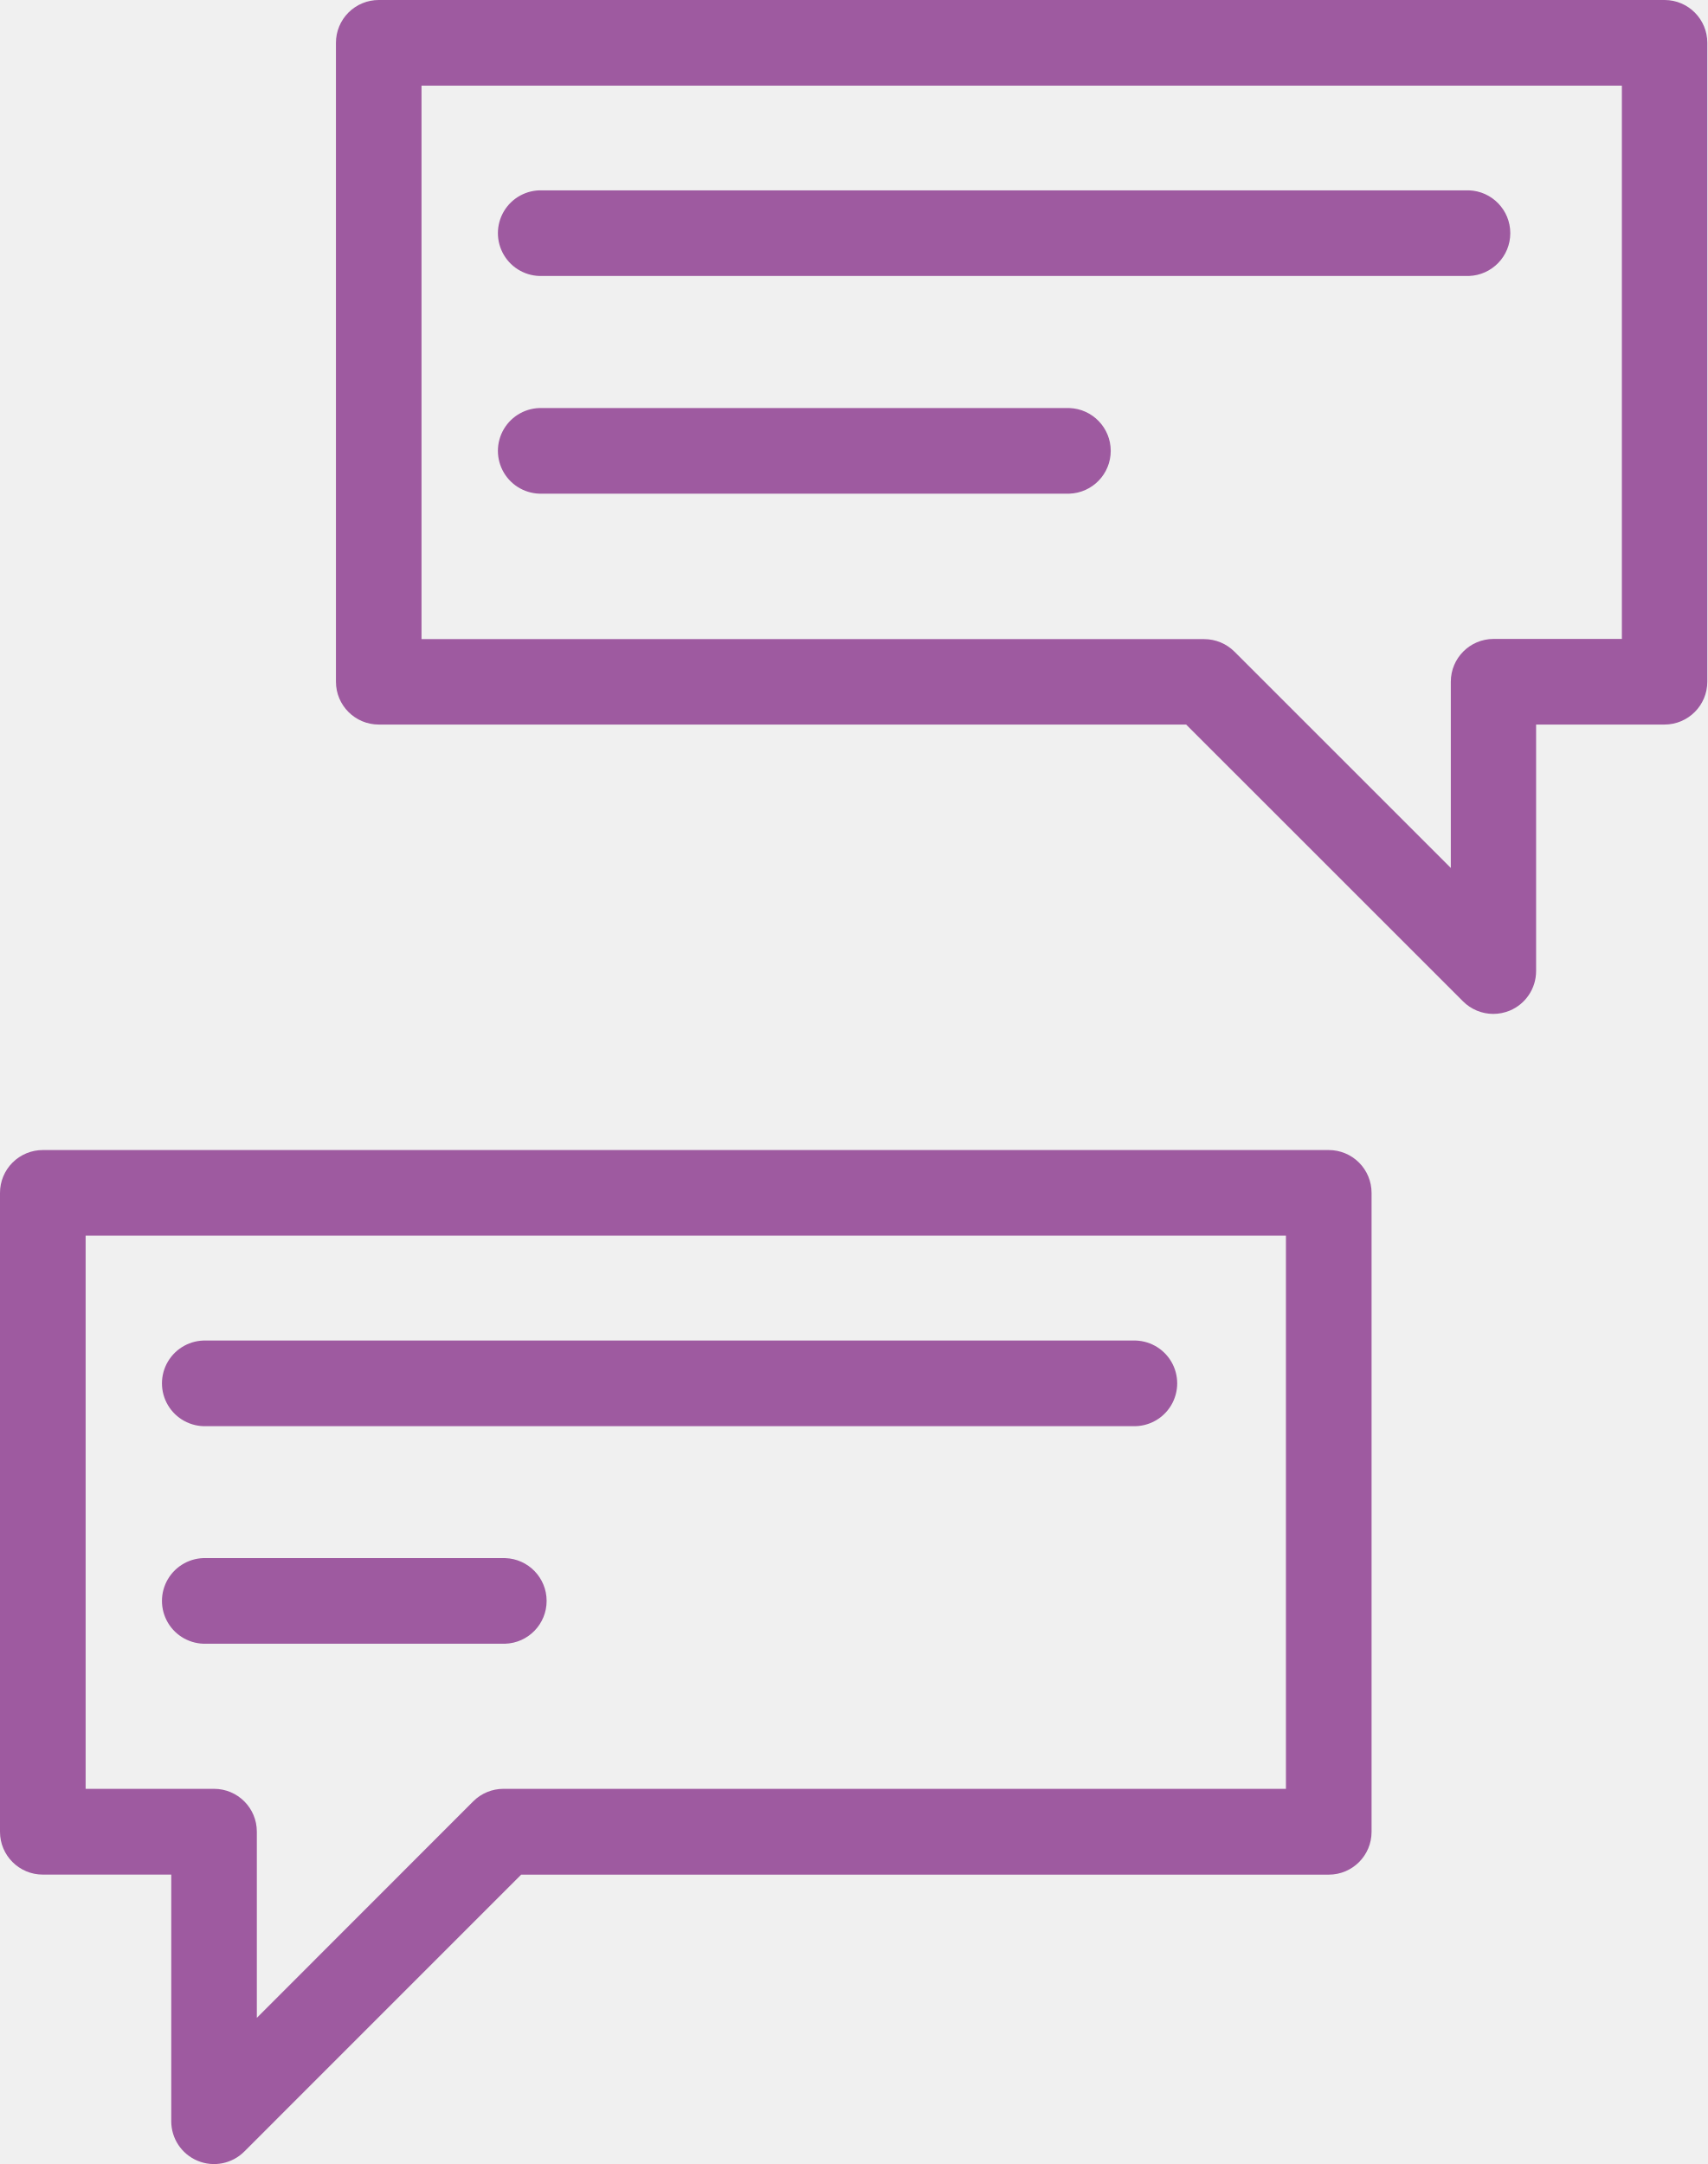
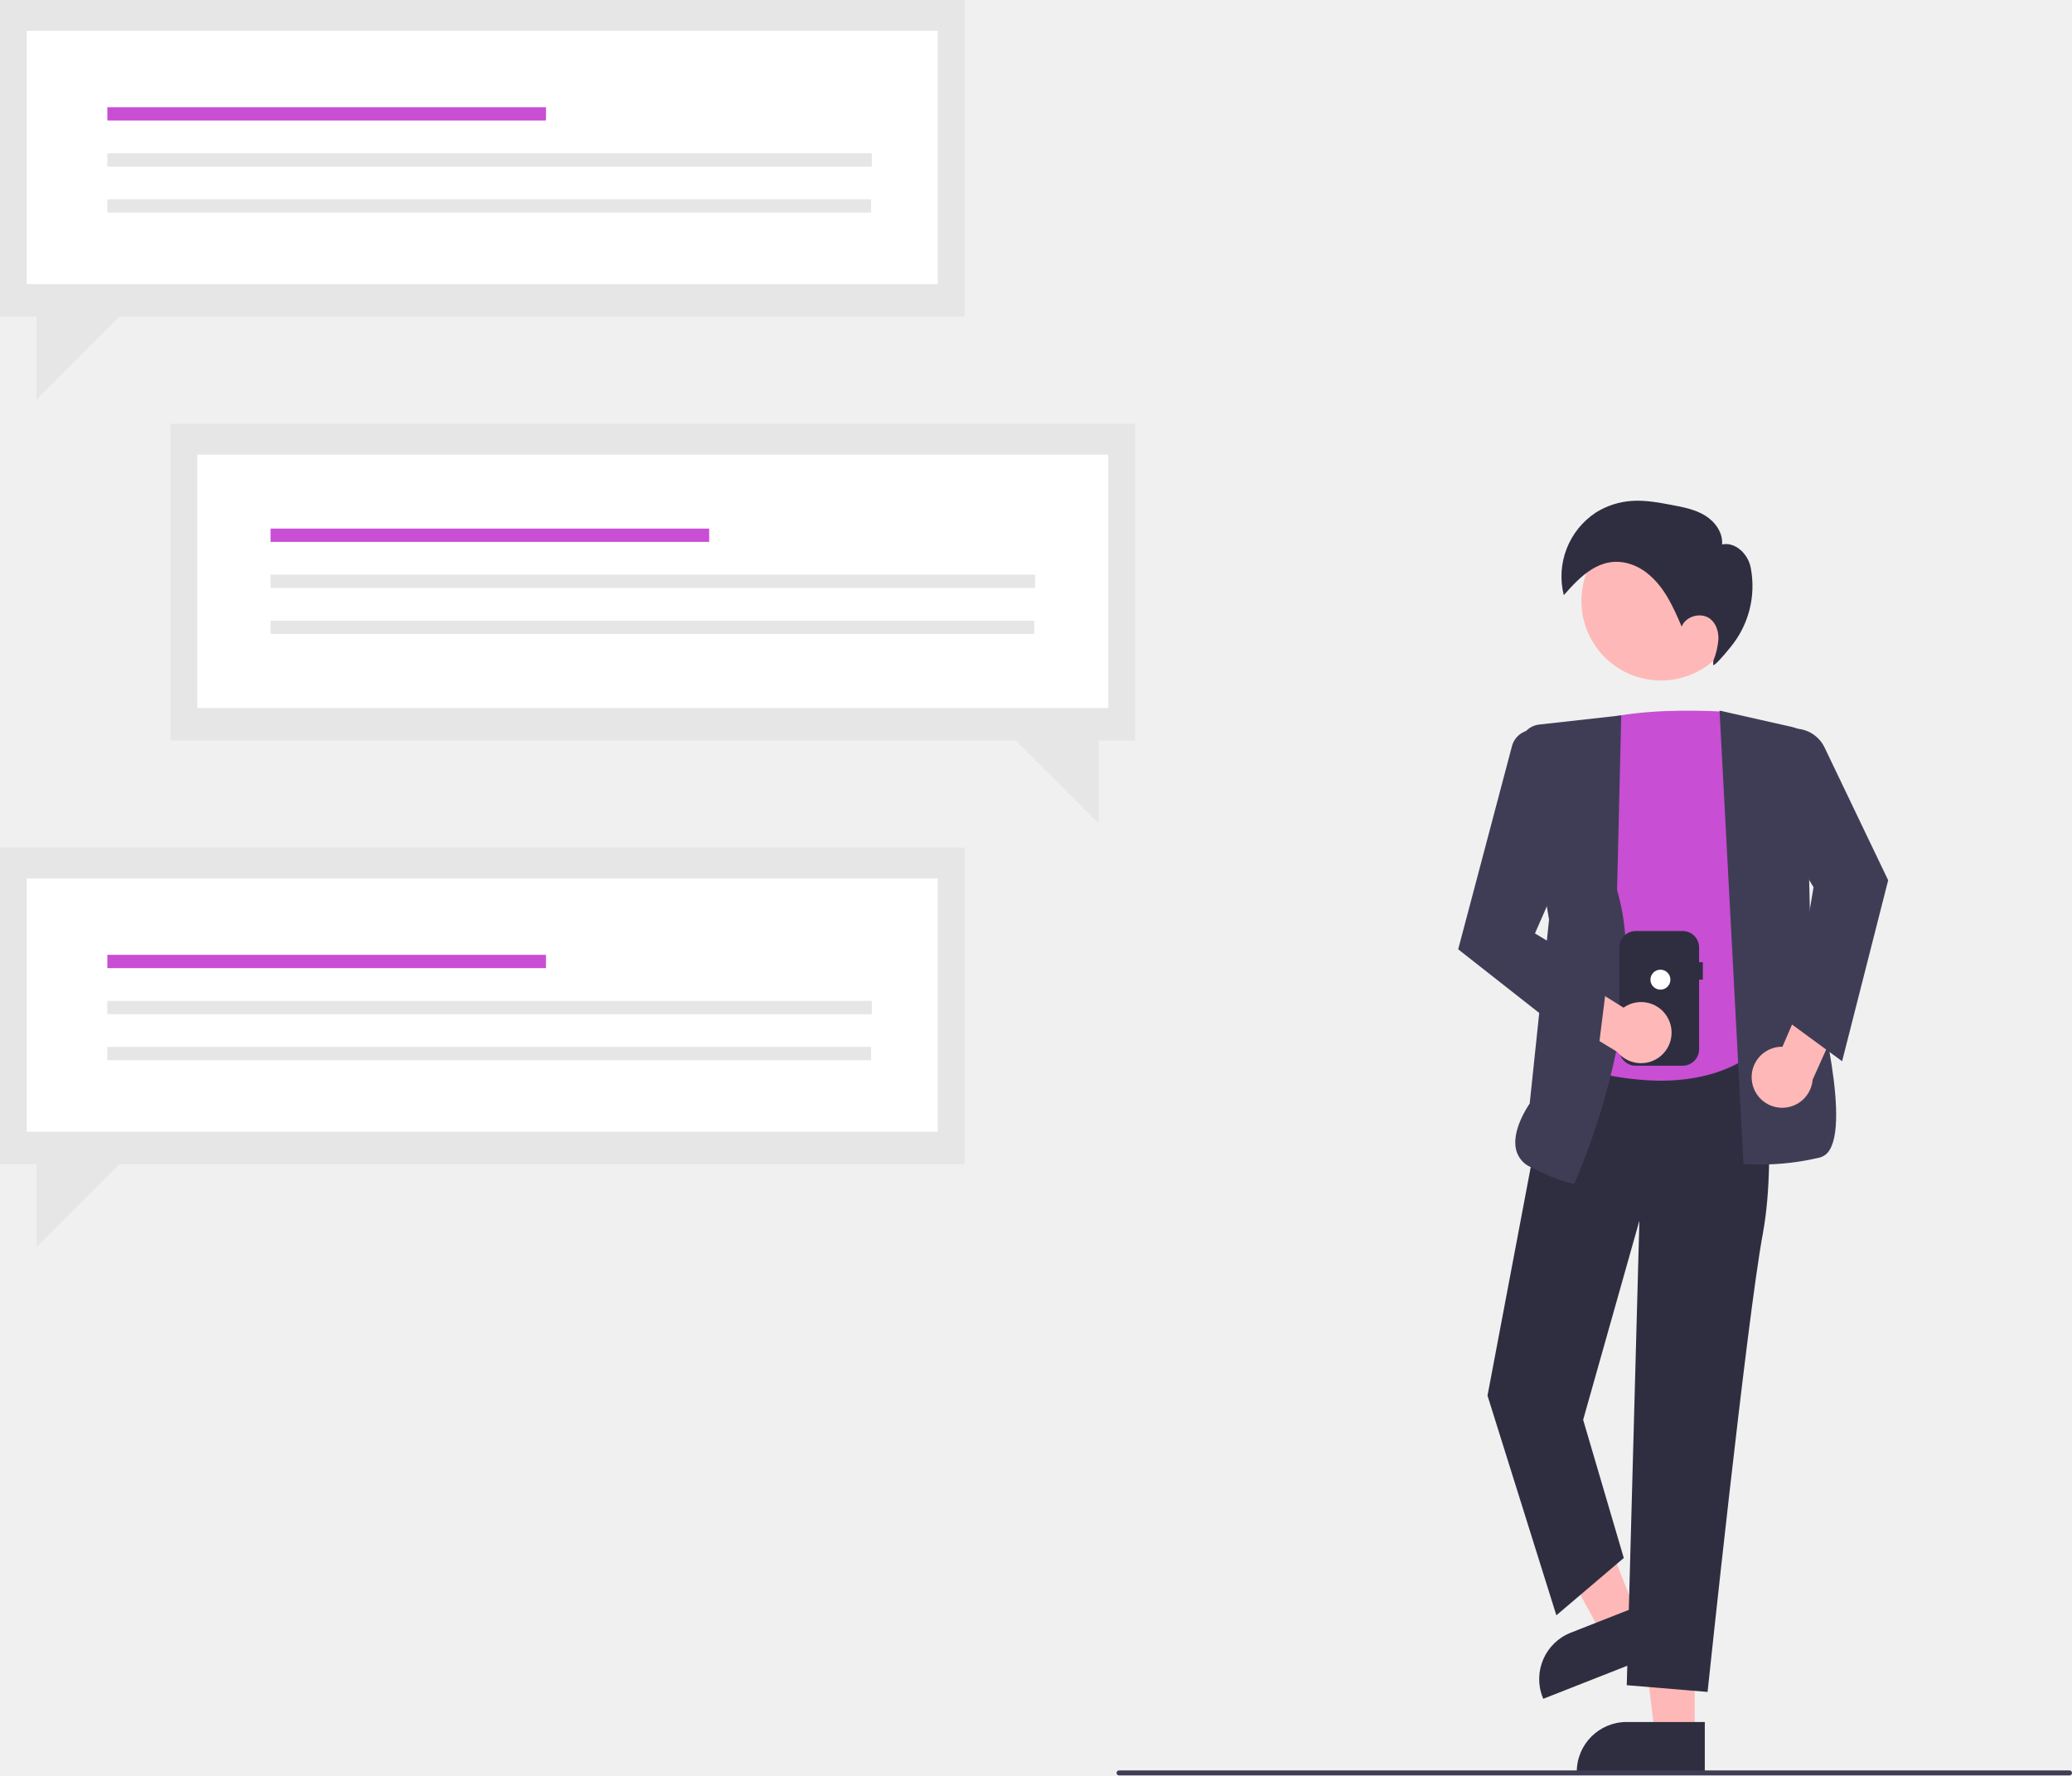
- <svg xmlns="http://www.w3.org/2000/svg" viewBox="0 0 348.37 441.55">
-   <defs>
-     <style>.cls-1{fill:#9e5aa0;}</style>
-   </defs>
-   <g id="Camada_2" data-name="Camada 2">
-     <g id="Capa_1" data-name="Capa 1">
-       <path class="cls-1" d="M110.62,56.31H299.69a8.74,8.74,0,0,0,0-17.47H110.62a8.74,8.74,0,1,0,0,17.47Z" />
-       <path class="cls-1" d="M110.62,100.73H218.17a8.74,8.74,0,0,0,0-17.47H110.62a8.74,8.74,0,1,0,0,17.47Z" />
-       <path class="cls-1" d="M42.08,291H231.14a8.74,8.74,0,1,0,0-17.47H42.08a8.74,8.74,0,1,0,0,17.47Z" />
-       <path class="cls-1" d="M42.08,335.39h61a8.74,8.74,0,0,0,0-17.47h-61a8.74,8.74,0,1,0,0,17.47Z" />
-       <path class="cls-1" d="M339.64,0H77.28a8.73,8.73,0,0,0-8.74,8.73V139.1a8.74,8.74,0,0,0,8.74,8.74H242l56.49,56.48a8.72,8.72,0,0,0,6.17,2.56,8.84,8.84,0,0,0,3.34-.66,8.74,8.74,0,0,0,5.4-8.07V147.84h26.2a8.74,8.74,0,0,0,8.73-8.74V8.73A8.73,8.73,0,0,0,339.64,0ZM330.9,130.37H304.7A8.73,8.73,0,0,0,296,139.1v38l-44.14-44.13a8.73,8.73,0,0,0-6.17-2.56H86V17.47H330.9Z" />
-       <path class="cls-1" d="M271.1,234.66H8.73A8.73,8.73,0,0,0,0,243.4V373.77a8.73,8.73,0,0,0,8.73,8.73H34.94v50.31A8.73,8.73,0,0,0,49.85,439l56.48-56.49H271.1a8.73,8.73,0,0,0,8.73-8.73V243.4A8.73,8.73,0,0,0,271.1,234.66ZM262.36,365H102.72a8.73,8.73,0,0,0-6.18,2.56L52.4,411.73v-38A8.73,8.73,0,0,0,43.67,365H17.47V252.13H262.36Z" />
-     </g>
-   </g>
+ <svg xmlns="http://www.w3.org/2000/svg" data-name="Layer 1" width="830.567" height="711.727" viewBox="0 0 830.567 711.727">
+   <polygon points="68.348 169.893 455 169.893 455 296.824 440.354 296.824 440.354 330.021 407.157 296.824 68.348 296.824 68.348 169.893" fill="#e6e6e6" />
+   <rect x="79.088" y="182.253" width="365.172" height="101.545" fill="#fff" />
+   <rect x="108.453" y="211.9" width="175.821" height="5.336" fill="#c84ed3" />
+   <rect x="108.453" y="230.358" width="306.441" height="5.336" fill="#e6e6e6" />
+   <rect x="108.453" y="248.816" width="306.141" height="5.336" fill="#e6e6e6" />
+   <polygon points="386.652 339.785 0 339.785 0 466.717 14.646 466.717 14.646 499.914 47.843 466.717 386.652 466.717 386.652 339.785" fill="#e6e6e6" />
+   <rect x="10.74" y="352.146" width="365.172" height="101.545" fill="#fff" />
+   <rect x="43.035" y="382.769" width="175.821" height="5.336" fill="#c84ed3" />
+   <rect x="43.035" y="401.227" width="306.441" height="5.336" fill="#e6e6e6" />
+   <rect x="43.035" y="419.685" width="306.141" height="5.336" fill="#e6e6e6" />
+   <polygon points="386.652 0 0 0 0 126.931 14.646 126.931 14.646 160.129 47.843 126.931 386.652 126.931 386.652 0" fill="#e6e6e6" />
+   <rect x="10.74" y="12.361" width="365.172" height="101.545" fill="#fff" />
+   <rect x="43.035" y="42.984" width="175.821" height="5.336" fill="#c84ed3" />
+   <rect x="43.035" y="61.442" width="306.441" height="5.336" fill="#e6e6e6" />
+   <rect x="43.035" y="79.9" width="306.141" height="5.336" fill="#e6e6e6" />
+   <polygon points="679.314 695.51 663.401 695.509 655.83 634.126 679.317 634.128 679.314 695.51" fill="#ffb8b8" />
+   <path d="M868.09,805.072l-51.313-.002v-.649a19.974,19.974,0,0,1,19.973-19.972h.001l31.34.001Z" transform="translate(-184.7166 -94.13627)" fill="#2f2e41" />
+   <polygon points="656.939 649.359 642.131 655.186 612.608 600.84 634.464 592.24 656.939 649.359" fill="#ffb8b8" />
+   <path d="M851.081,756.364l-47.75,18.789-.238-.604a19.974,19.974,0,0,1,11.271-25.899l.001-0,29.164-11.476Z" transform="translate(-184.7166 -94.13627)" fill="#2f2e41" />
+   <path d="M836.806,769.701l5.067-186.224-22.548,79.833,16.292,55.393-27.029,22.975L781.036,653.772l-.049-.155L808.371,508.87l80.991-3.918.579-.029.093.573c.078.482,7.732,48.541,1.296,83.297C884.918,623.416,869.426,770.289,869.27,771.77l-.067.631Z" transform="translate(-184.7166 -94.13627)" fill="#2f2e41" />
+   <path d="M812.567,520.48l-.457-.183,15.03-137.884.439-.11c15.275-3.819,35.856-3.485,46.765-2.947a7.205,7.205,0,0,1,6.748,6.092l18.07,119.012-.149.213c-12.493,17.846-31.581,22.697-48.649,22.697A115.2,115.2,0,0,1,812.567,520.48Z" transform="translate(-184.7166 -94.13627)" fill="#c84ed3" />
+   <path d="M884.143,560.764l-.543-.049L874,379l29.17,6.588A13.173,13.173,0,0,1,913.296,400.092L909.513,430.297l1.296,53.139c.903,3.264,15.673,57.335,7.467,71.424a6.544,6.544,0,0,1-4.062,3.292,101.773,101.773,0,0,1-24.058,2.815C886.474,560.966,884.199,560.77,884.143,560.764Z" transform="translate(-184.7166 -94.13627)" fill="#3f3d56" />
+   <path d="M798.239,561.997a10.321,10.321,0,0,1-5.78-6.867c-1.901-7.653,4.516-17.277,5.442-18.613l7.761-73.733-11.545-68.114a8.681,8.681,0,0,1,7.597-10.079l32.884-3.667-1.669,70.072c14.114,47.705-16.622,116.489-16.935,117.179l-.173.382h-.419C815.239,568.555,811.208,568.481,798.239,561.997Z" transform="translate(-184.7166 -94.13627)" fill="#3f3d56" />
+   <circle cx="850.518" cy="335.048" r="31.882" transform="translate(-241.1986 354.8819) rotate(-28.6632)" fill="#ffb8b8" />
+   <path d="M887.025,527.879a12.172,12.172,0,0,1,12.192-14.132l11.035-25.532,17.151,2.922L911.313,526.974a12.238,12.238,0,0,1-24.288.905Z" transform="translate(-184.7166 -94.13627)" fill="#ffb8b8" />
+   <path d="M902.562,504.483l9.113-54.677-15.566-25.943,3.965-37.012.883-.221a13.251,13.251,0,0,1,15.112,7.105l25.427,53.066.102.212-18.468,72.554Z" transform="translate(-184.7166 -94.13627)" fill="#3f3d56" />
+   <path d="M871.414,360.757c.729.211,3.788-3.245,7.139-7.387a38.472,38.472,0,0,0,8.02-31.252c-.046-.247-.093-.481-.139-.701-1.11-5.28-6.146-10.144-11.425-9.026.399-4.678-2.752-9.084-6.745-11.553s-8.725-3.385-13.338-4.255c-5.263-.993-10.593-1.991-15.938-1.652a31.108,31.108,0,0,0-14.533,4.642,30.683,30.683,0,0,0-12.886,33.15c6.717-7.628,14.678-15.925,26.183-12.619a21.109,21.109,0,0,1,7.159,3.744c6.993,5.492,10.508,13.58,13.909,21.483,1.699-4.325,8-5.952,11.58-2.99,2.298,1.901,3.244,5.062,3.157,8.043a29.615,29.615,0,0,1-2.041,8.674" transform="translate(-184.7166 -94.13627)" fill="#2f2e41" />
+   <path d="M867.303,479.864h-1.5v-5.901a6.606,6.606,0,0,0-6.599-6.599H840.402a6.606,6.606,0,0,0-6.599,6.599V514.765a6.606,6.606,0,0,0,6.599,6.599h18.803a6.606,6.606,0,0,0,6.599-6.599V486.864h1.5Z" transform="translate(-184.7166 -94.13627)" fill="#2f2e41" />
+   <circle cx="665.586" cy="392.727" r="4" fill="#fff" />
+   <path d="M853.567,502.802a12.172,12.172,0,0,0-18.059-4.713L811.93,483.334,799.468,495.475l33.59,20.37A12.238,12.238,0,0,0,853.567,502.802Z" transform="translate(-184.7166 -94.13627)" fill="#ffb8b8" />
+   <path d="M769.235,474.693l21.575-81.506a8.724,8.724,0,0,1,9.946-6.32l7.418,1.348,7.904,43.473L800.003,468.332l29.079,17.458-4.089,32.711Z" transform="translate(-184.7166 -94.13627)" fill="#3f3d56" />
+   <path d="M1014.283,805.864h-381a1,1,0,0,1,0-2h381a1,1,0,0,1,0,2Z" transform="translate(-184.7166 -94.13627)" fill="#3f3d56" />
</svg>
